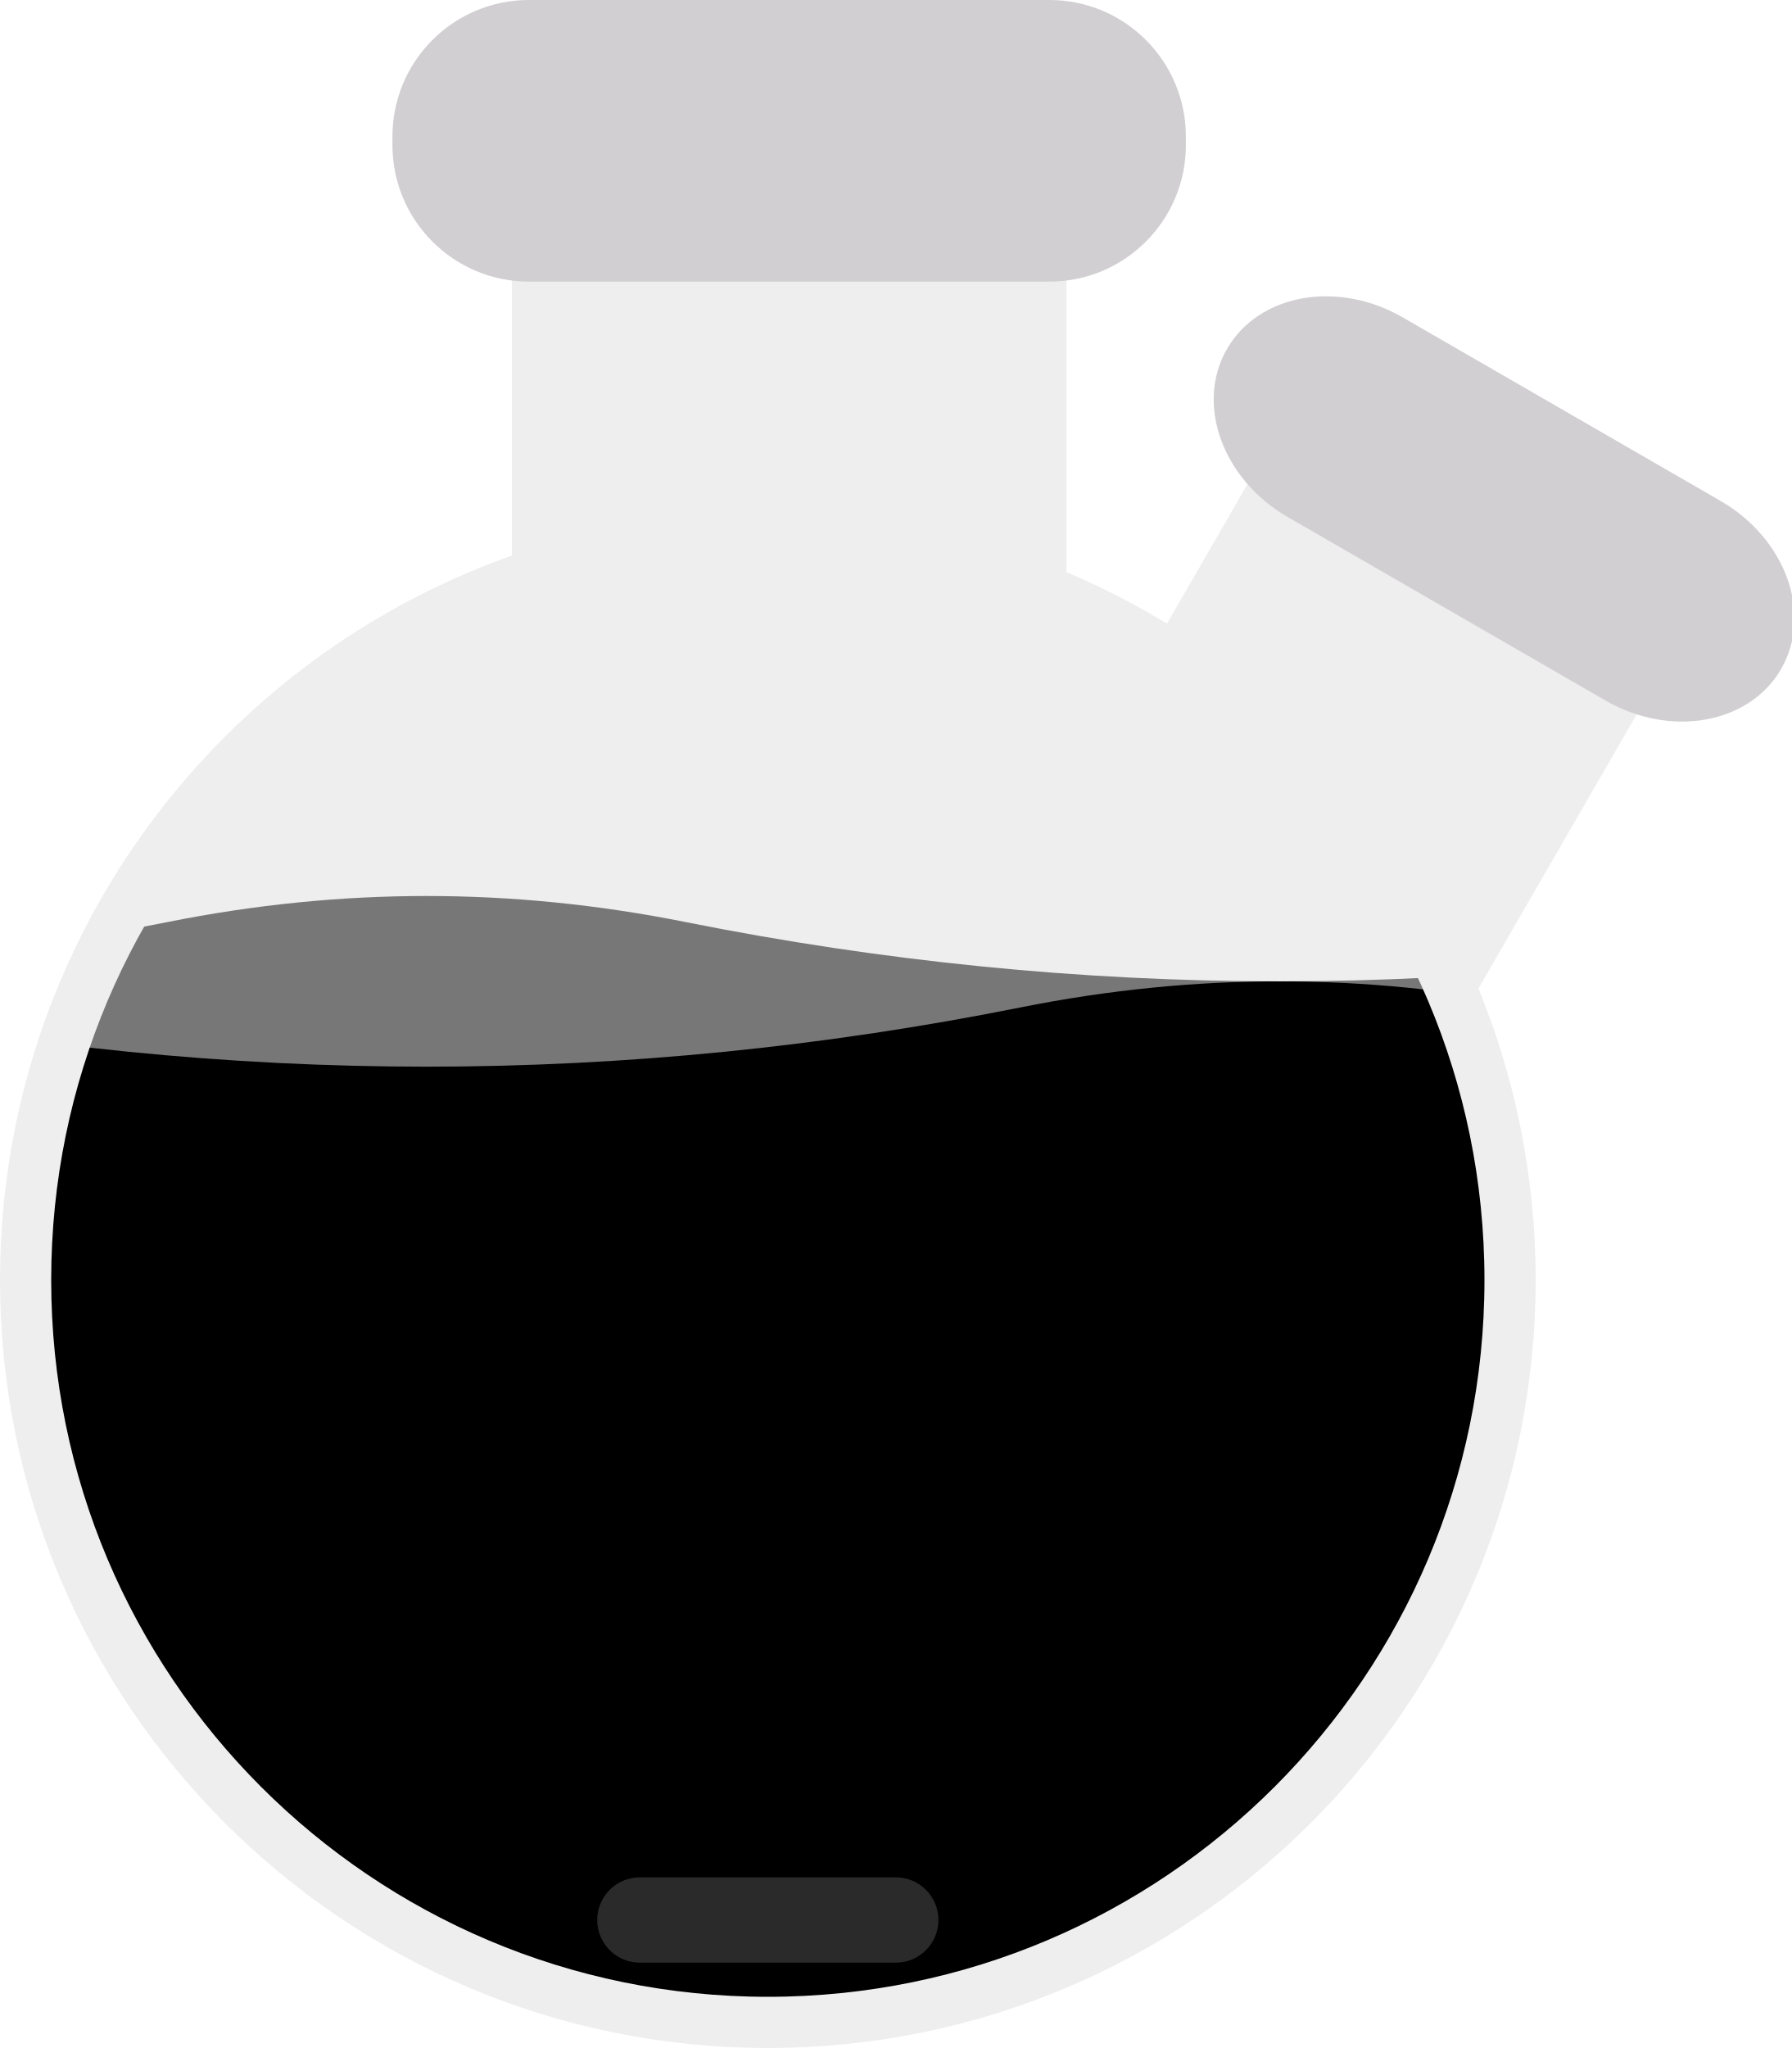
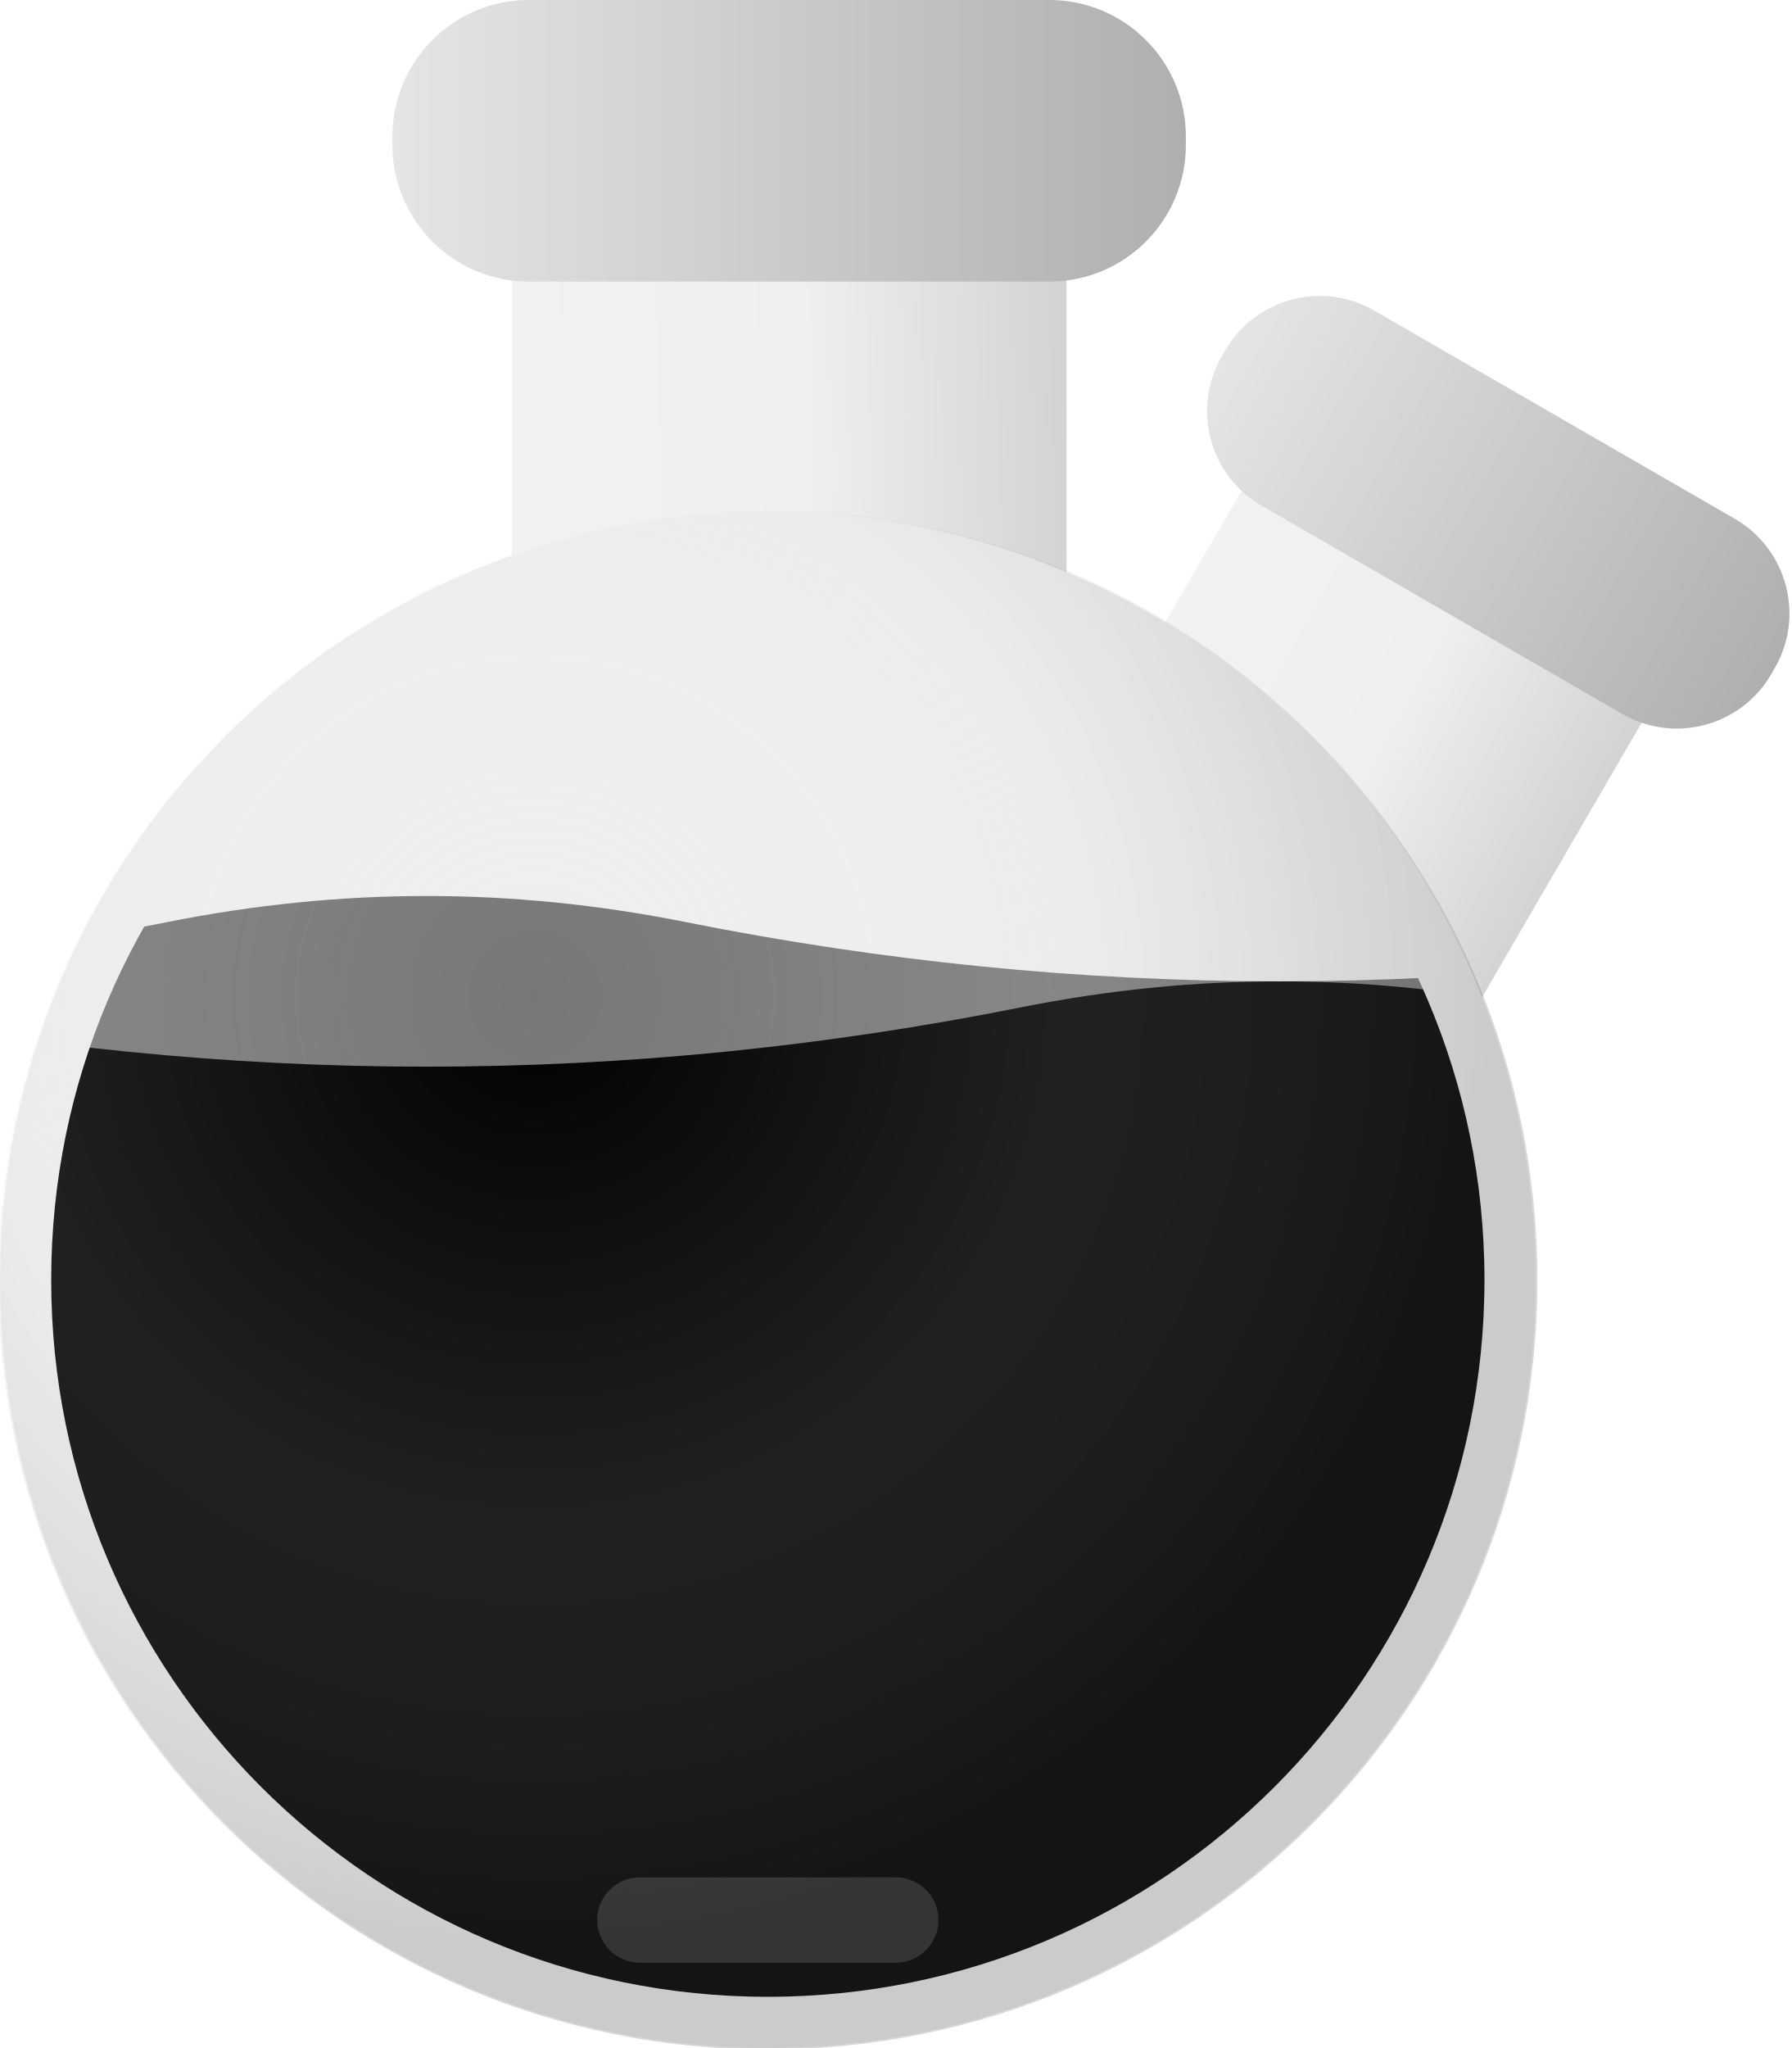
<svg xmlns="http://www.w3.org/2000/svg" class="rb2neck" viewBox="0 0 210 240">
  <style>
@keyframes rb2_wave_down { 0% { transform: translate(0px,0px); } 100% { transform: translate(200px,0px); } }
@keyframes rb2_wave_up { 0% { transform: translate(0px,0px); } 100% { transform: translate(-200px,0px); } }
- @keyframes rb2_beed { 0% { transform: translate(0px,0px) scale(1,1); } 50% { transform: translate(80px,0px) scale(0.1,1); } 100% { transform: translate(0px,0px) scale(1,1); } }
+ @keyframes rb2_beed { 0% { transform: translate(0px,0px) scale(1,1); } 50% { transform: translate(80px,0px) scale(0.1,1); } 100% { transform: translate(0px,0px) scale(1,1); } } 
</style>
-   <rect x="155" y="-30" width="53" height="70" fill="#eeeeee" transform="rotate(30)" />
-   <rect x="145" y="-50" rx="16" width="75" height="27" fill="#d1cfd1" transform="rotate(30)" />
+   <defs>
+     <linearGradient id="Gradient-1" x1="0" y1="19" x2="65" y2="17.5" gradientUnits="userSpaceOnUse">
+       <stop offset="0" stop-color="#f2f2f2" />
+       <stop offset="0.535" stop-color="#efefef" />
+       <stop offset="1" stop-color="#d3d3d3" />
+     </linearGradient>
+     <linearGradient id="Gradient-2" x1="0" y1="16.5" x2="93" y2="16.5" gradientUnits="userSpaceOnUse">
+       <stop offset="0" stop-color="#e5e5e5" />
+       <stop offset="1" stop-color="#b0afb0" />
+     </linearGradient>
+     <radialGradient id="Gradient-3" cx="-27.291" cy="-33.32" r="112.029" fx="-27.291" fy="-33.32" gradientUnits="userSpaceOnUse">
+       <stop offset="0" stop-color="#ffffff" stop-opacity="0" />
+       <stop offset="0.544" stop-color="#e4e4e4" stop-opacity="0.14" />
+       <stop offset="1" stop-color="#555555" stop-opacity="0.23" />
+     </radialGradient>
+   </defs>
+   <rect width="65" height="50" fill="url(#Gradient-1)" transform="translate(60,30)" />
+   <rect width="65" height="50" fill="url(#Gradient-1)" transform="translate(147,55) rotate(30.1846) scale(0.833841,0.935536) " />
+   <rect rx="16" width="93" height="33" fill="url(#Gradient-2)" transform="translate(46,0)" />
+   <rect rx="16" width="93" height="33" fill="url(#Gradient-2)" transform="translate(150,30) rotate(30) scale(0.8,0.8)" />
  <ellipse rx="87" ry="87" cx="90" cy="150" stroke="#eeeeee" stroke-width="6" />
  <defs>
-     <mask id="Mask-1" style="mask-type:alpha;">
+     <mask id="Mask-1--inject-5" style="mask-type:alpha;">
      <path d="M-100,10 q50,10,100,0 t 100 0 100 0 100 0 100 0" stroke="#eeeeee" stroke-width="200" transform="translate(0,0)" style="animation: 0.5s linear infinite both rb2_wave_up;" />
      <path d="M-200,20 q50,10,100,0 t 100 0 100 0 100 0 100 0" stroke="#eeeeee" stroke-width="200" opacity="0.5" style="animation: 0.5s linear infinite both rb2_wave_down;" />
    </mask>
  </defs>
-   <ellipse rx="87" ry="87" cx="90" cy="150" fill="#eeeeee" stroke="#eeeeee" stroke-width="6" mask="url(#Mask-1)" />
-   <rect x="60" y="30" width="65" height="50" fill="#eeeeee" />
-   <rect x="46" y="0" rx="16" width="93" height="33" fill="#d1cfd1" />
+   <ellipse rx="87" ry="87" cx="90" cy="150" fill="#eeeeee" stroke="#eeeeee" stroke-width="6" mask="url(#Mask-1--inject-5)" />
  <rect width="40" height="10" x="70" y="220" fill="#555" fill-opacity="0.5" rx="5" transform="translate(0px,0px)" style="animation: 0.7s linear infinite both rb2_beed;" />
+   <ellipse rx="90.209" ry="90.18" fill="url(#Gradient-3)" stroke="none" transform="translate(90,150)" />
</svg>
